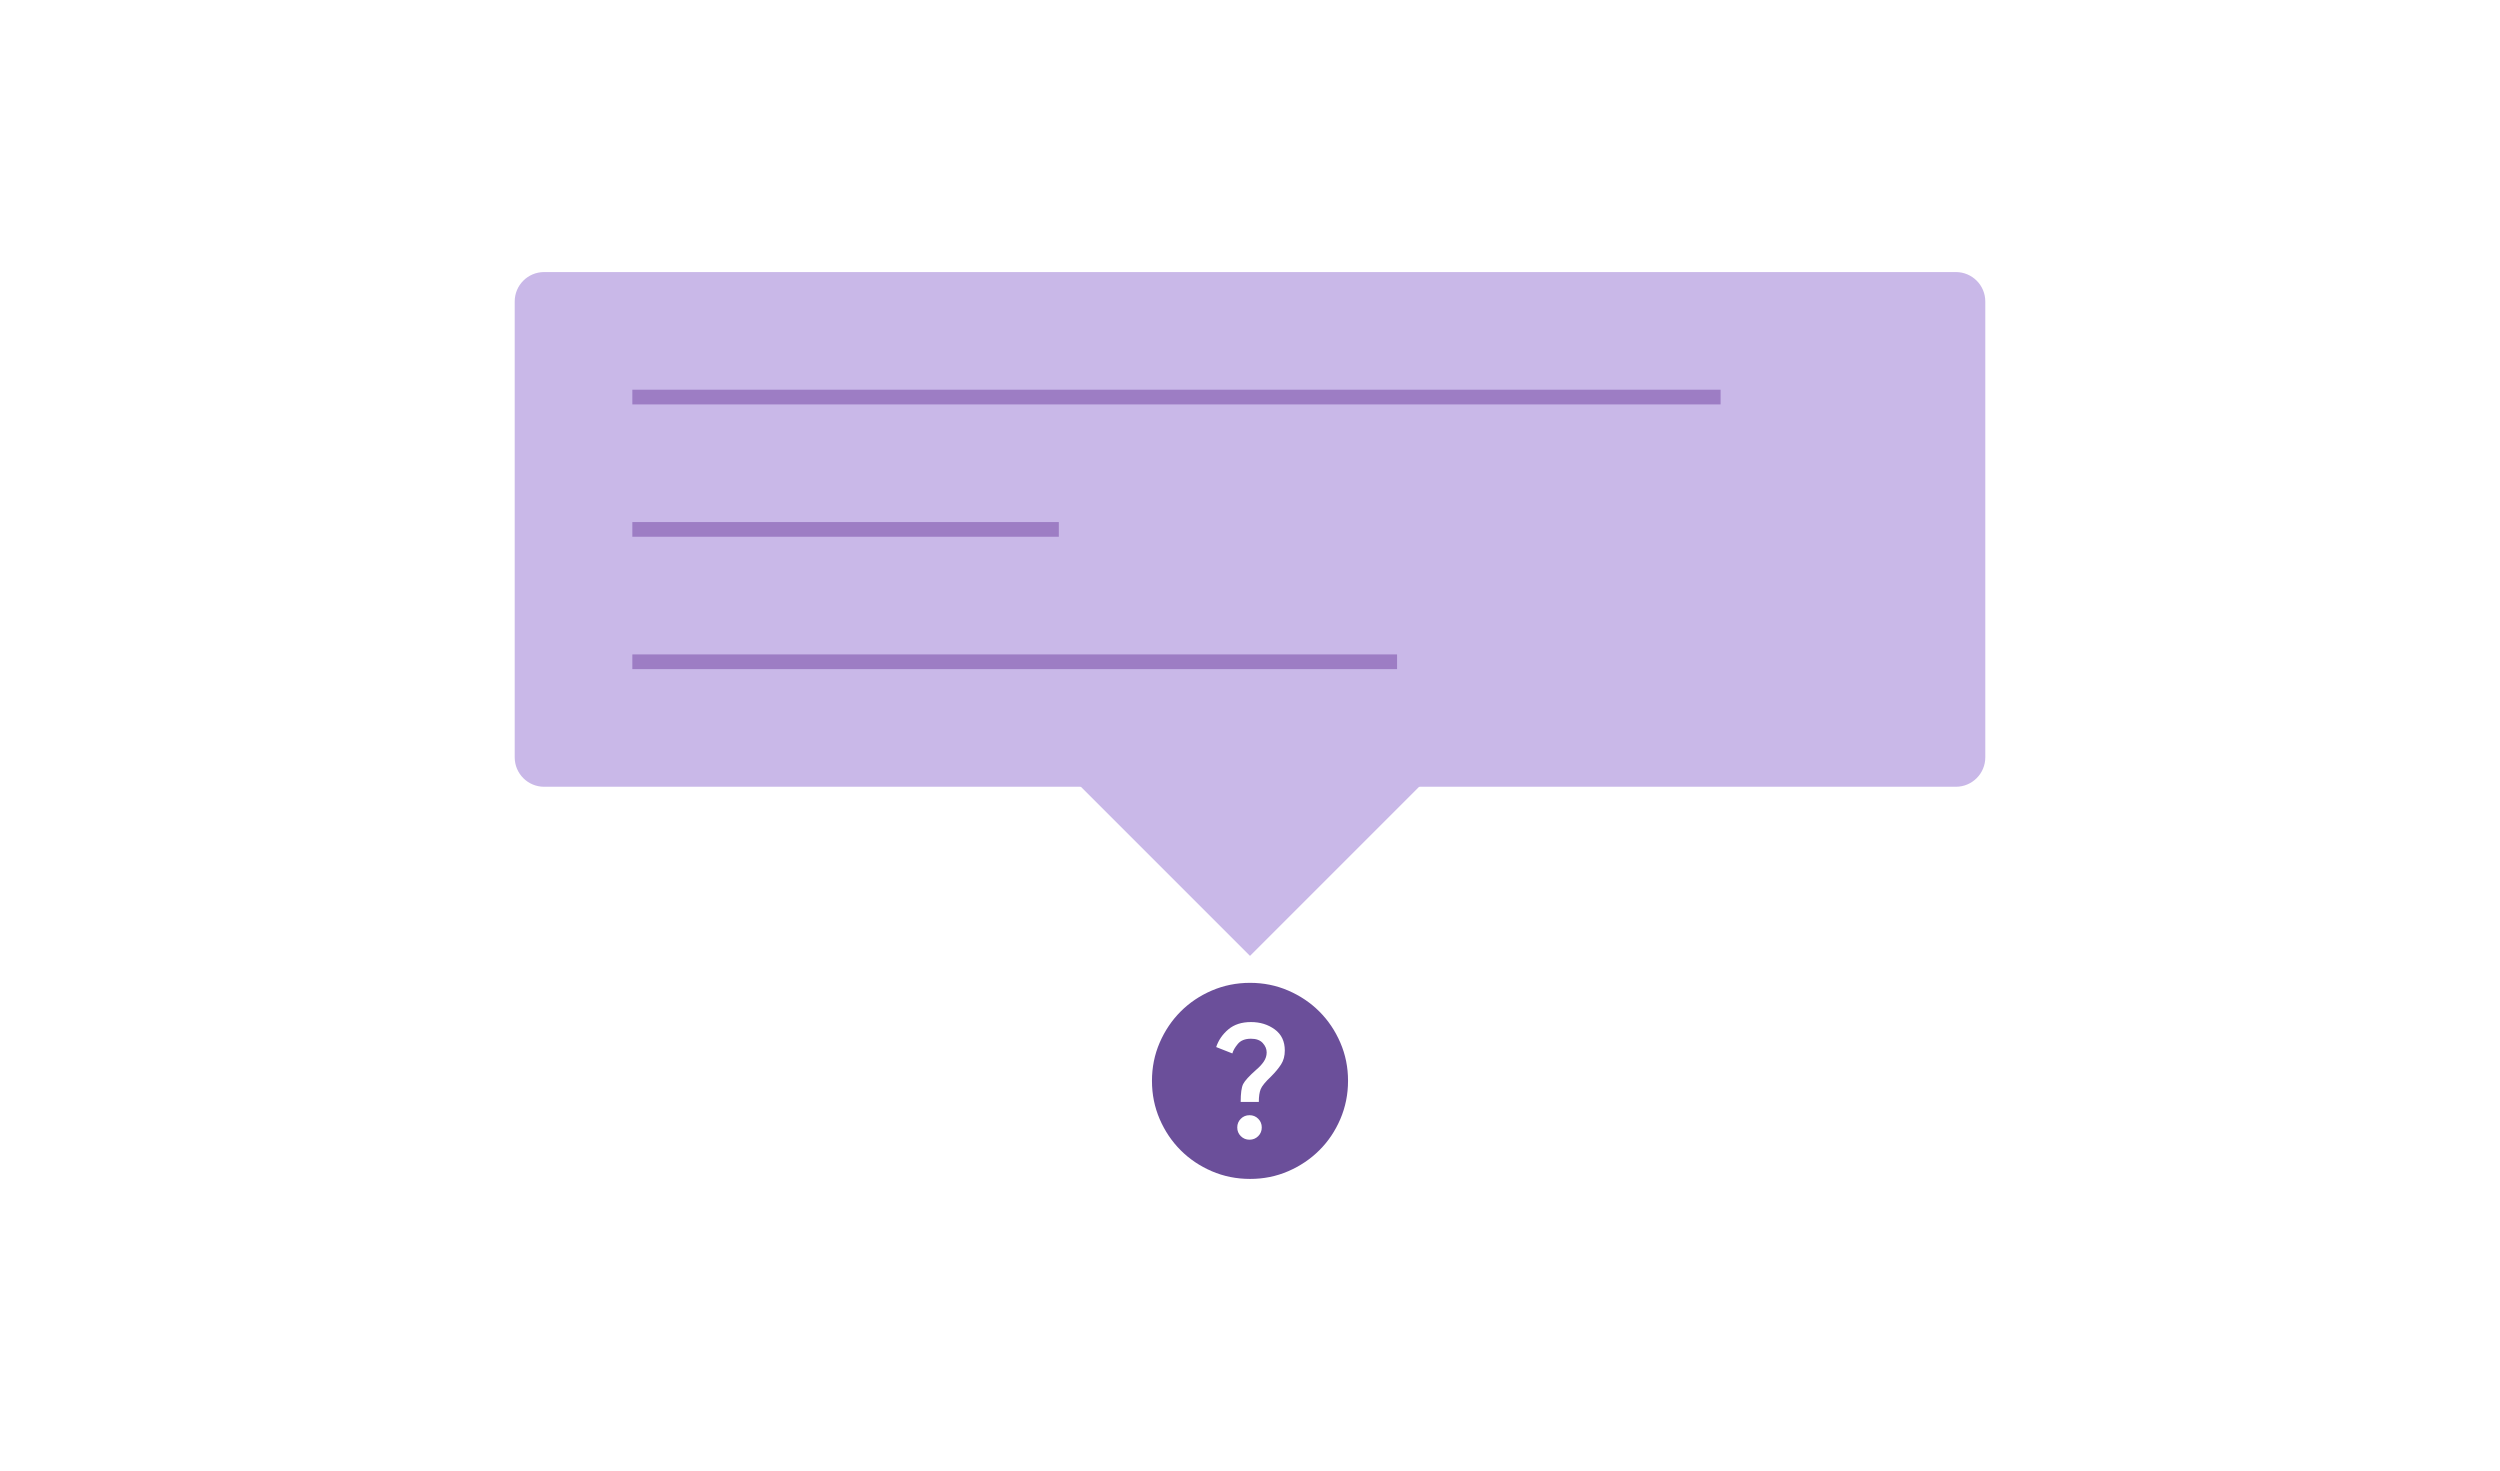
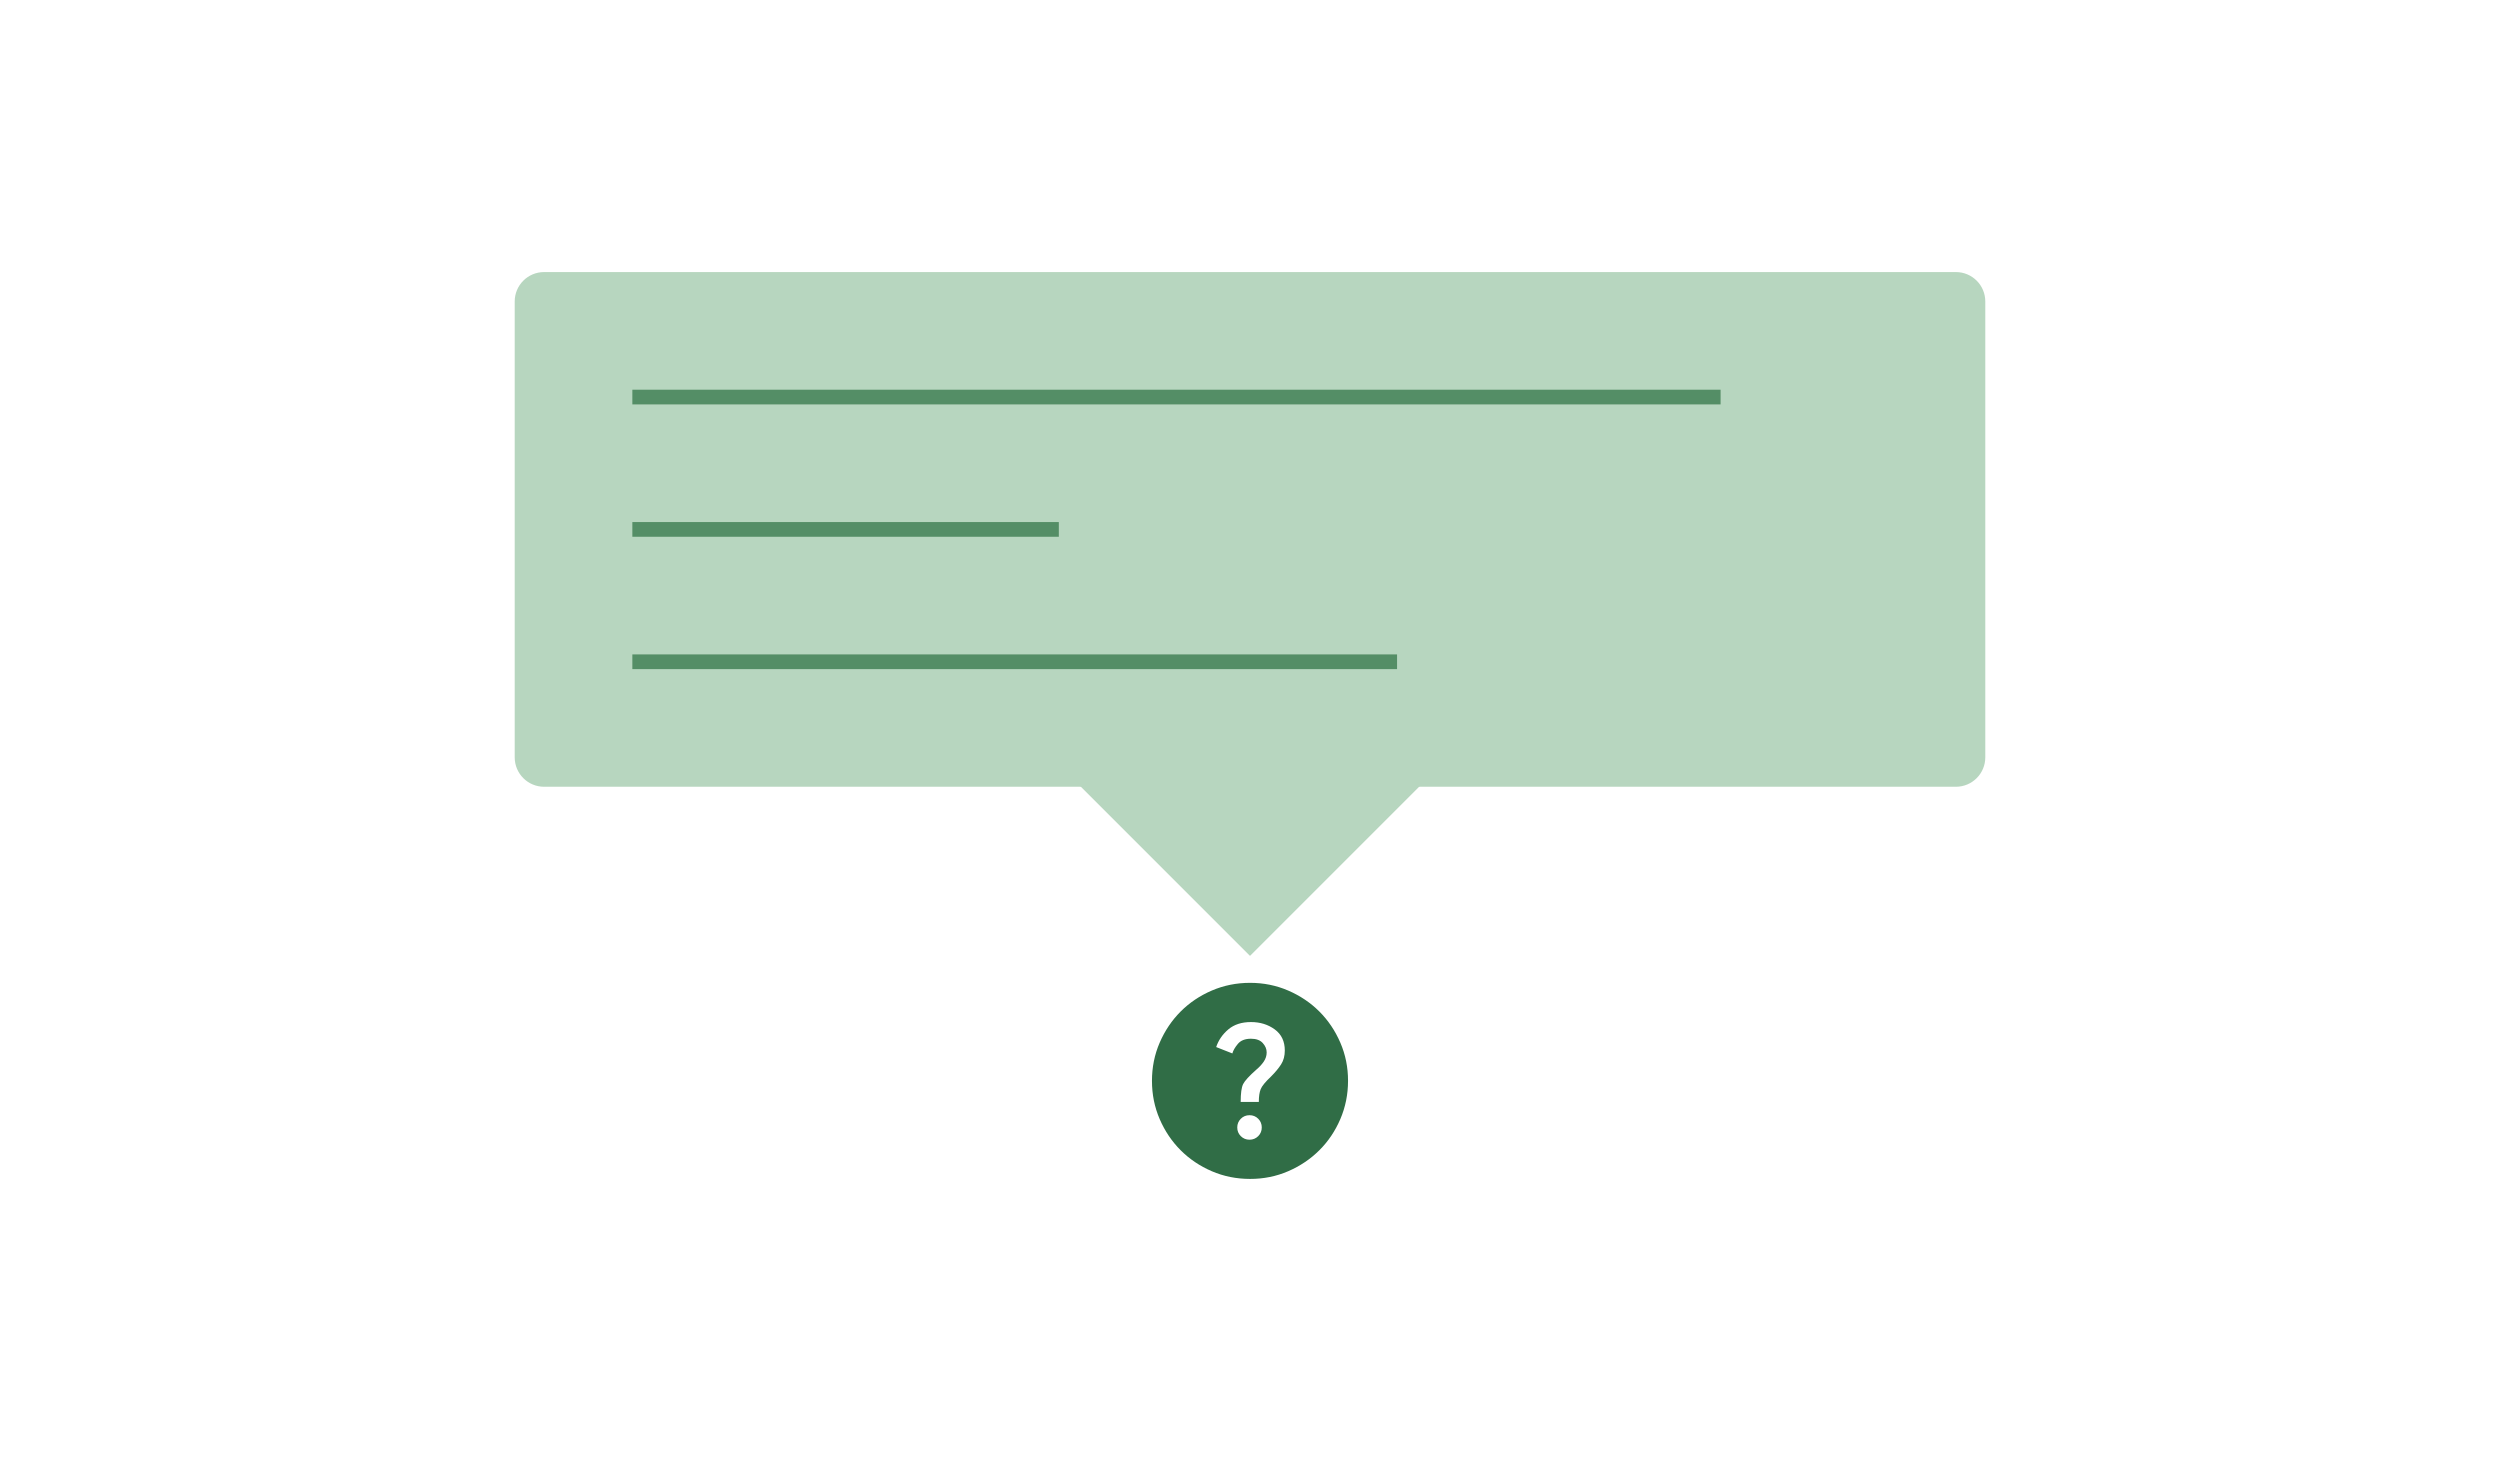
<svg xmlns="http://www.w3.org/2000/svg" width="340" height="200" viewBox="0 0 340 200" fill="none">
-   <rect x="70" y="37" width="200" height="70" rx="4" fill="#C9B8E8" />
-   <rect width="148" height="2" transform="translate(86 53)" fill="#9D7DC4" />
-   <rect width="58" height="2" transform="translate(86 71)" fill="#9D7DC4" />
-   <rect width="104" height="2" transform="translate(86 89)" fill="#9D7DC4" />
-   <path d="M170 130L146 106L194 106L170 130Z" fill="#C9B8E8" />
-   <path d="M171.117 154.517C171.439 154.195 171.6 153.8 171.6 153.333C171.6 152.867 171.439 152.472 171.117 152.149C170.795 151.827 170.401 151.666 169.933 151.667C169.466 151.668 169.071 151.829 168.751 152.151C168.43 152.472 168.268 152.867 168.267 153.333C168.265 153.8 168.426 154.195 168.751 154.517C169.075 154.84 169.469 155.001 169.933 155C170.397 154.999 170.792 154.838 171.117 154.516M168.733 149.867H171.2C171.2 149.133 171.283 148.556 171.451 148.133C171.618 147.711 172.09 147.133 172.867 146.4C173.444 145.822 173.9 145.272 174.233 144.749C174.567 144.227 174.733 143.599 174.733 142.867C174.733 141.622 174.278 140.667 173.367 140C172.455 139.333 171.378 139 170.133 139C168.867 139 167.839 139.333 167.051 140C166.262 140.667 165.712 141.467 165.4 142.4L167.6 143.267C167.711 142.867 167.961 142.433 168.351 141.967C168.74 141.5 169.334 141.267 170.133 141.267C170.844 141.267 171.378 141.461 171.733 141.851C172.089 142.24 172.267 142.668 172.267 143.133C172.267 143.578 172.133 143.995 171.867 144.384C171.6 144.773 171.267 145.134 170.867 145.467C169.889 146.333 169.289 146.989 169.067 147.433C168.844 147.878 168.733 148.689 168.733 149.867ZM170 160.333C168.155 160.333 166.422 159.984 164.8 159.284C163.178 158.584 161.767 157.634 160.567 156.433C159.367 155.232 158.417 153.821 157.717 152.2C157.018 150.579 156.667 148.845 156.667 147C156.666 145.155 157.016 143.421 157.717 141.8C158.419 140.179 159.368 138.768 160.567 137.567C161.765 136.366 163.176 135.416 164.8 134.717C166.424 134.019 168.157 133.668 170 133.667C171.843 133.665 173.576 134.015 175.2 134.717C176.824 135.42 178.235 136.369 179.433 137.567C180.631 138.764 181.582 140.175 182.284 141.8C182.986 143.425 183.336 145.158 183.333 147C183.331 148.842 182.98 150.575 182.283 152.2C181.585 153.825 180.635 155.236 179.433 156.433C178.231 157.631 176.82 158.581 175.2 159.284C173.579 159.987 171.846 160.337 170 160.333Z" fill="#6B4F9A" />
+   <rect x="70" y="37" width="200" height="70" rx="4" fill="#b7d6bf" />
+   <rect width="148" height="2" transform="translate(86 53)" fill="#548e66" />
+   <rect width="58" height="2" transform="translate(86 71)" fill="#548e66" />
+   <rect width="104" height="2" transform="translate(86 89)" fill="#548e66" />
+   <path d="M170 130L146 106L194 106L170 130Z" fill="#b7d6bf" />
+   <path d="M171.117 154.517C171.439 154.195 171.6 153.8 171.6 153.333C171.6 152.867 171.439 152.472 171.117 152.149C170.795 151.827 170.401 151.666 169.933 151.667C169.466 151.668 169.071 151.829 168.751 152.151C168.43 152.472 168.268 152.867 168.267 153.333C168.265 153.8 168.426 154.195 168.751 154.517C169.075 154.84 169.469 155.001 169.933 155C170.397 154.999 170.792 154.838 171.117 154.516M168.733 149.867H171.2C171.2 149.133 171.283 148.556 171.451 148.133C171.618 147.711 172.09 147.133 172.867 146.4C173.444 145.822 173.9 145.272 174.233 144.749C174.567 144.227 174.733 143.599 174.733 142.867C174.733 141.622 174.278 140.667 173.367 140C172.455 139.333 171.378 139 170.133 139C168.867 139 167.839 139.333 167.051 140C166.262 140.667 165.712 141.467 165.4 142.4L167.6 143.267C167.711 142.867 167.961 142.433 168.351 141.967C168.74 141.5 169.334 141.267 170.133 141.267C170.844 141.267 171.378 141.461 171.733 141.851C172.089 142.24 172.267 142.668 172.267 143.133C172.267 143.578 172.133 143.995 171.867 144.384C171.6 144.773 171.267 145.134 170.867 145.467C169.889 146.333 169.289 146.989 169.067 147.433C168.844 147.878 168.733 148.689 168.733 149.867ZM170 160.333C168.155 160.333 166.422 159.984 164.8 159.284C163.178 158.584 161.767 157.634 160.567 156.433C159.367 155.232 158.417 153.821 157.717 152.2C157.018 150.579 156.667 148.845 156.667 147C156.666 145.155 157.016 143.421 157.717 141.8C158.419 140.179 159.368 138.768 160.567 137.567C161.765 136.366 163.176 135.416 164.8 134.717C166.424 134.019 168.157 133.668 170 133.667C171.843 133.665 173.576 134.015 175.2 134.717C176.824 135.42 178.235 136.369 179.433 137.567C180.631 138.764 181.582 140.175 182.284 141.8C182.986 143.425 183.336 145.158 183.333 147C183.331 148.842 182.98 150.575 182.283 152.2C181.585 153.825 180.635 155.236 179.433 156.433C178.231 157.631 176.82 158.581 175.2 159.284C173.579 159.987 171.846 160.337 170 160.333Z" fill="#306d46" />
</svg>
